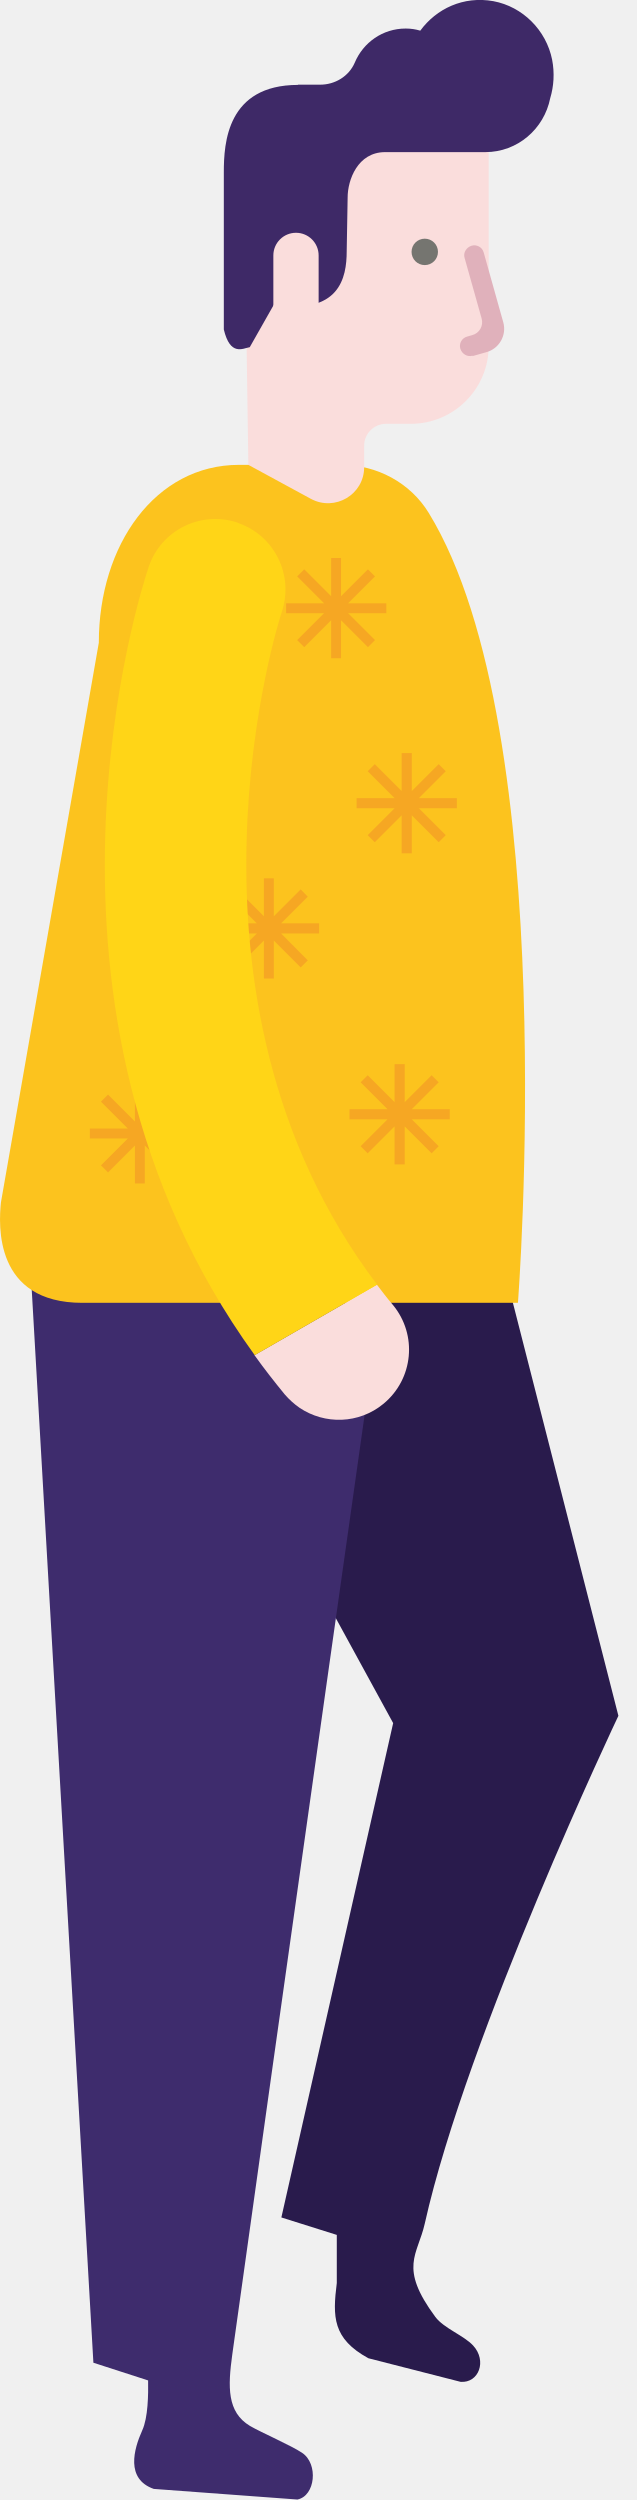
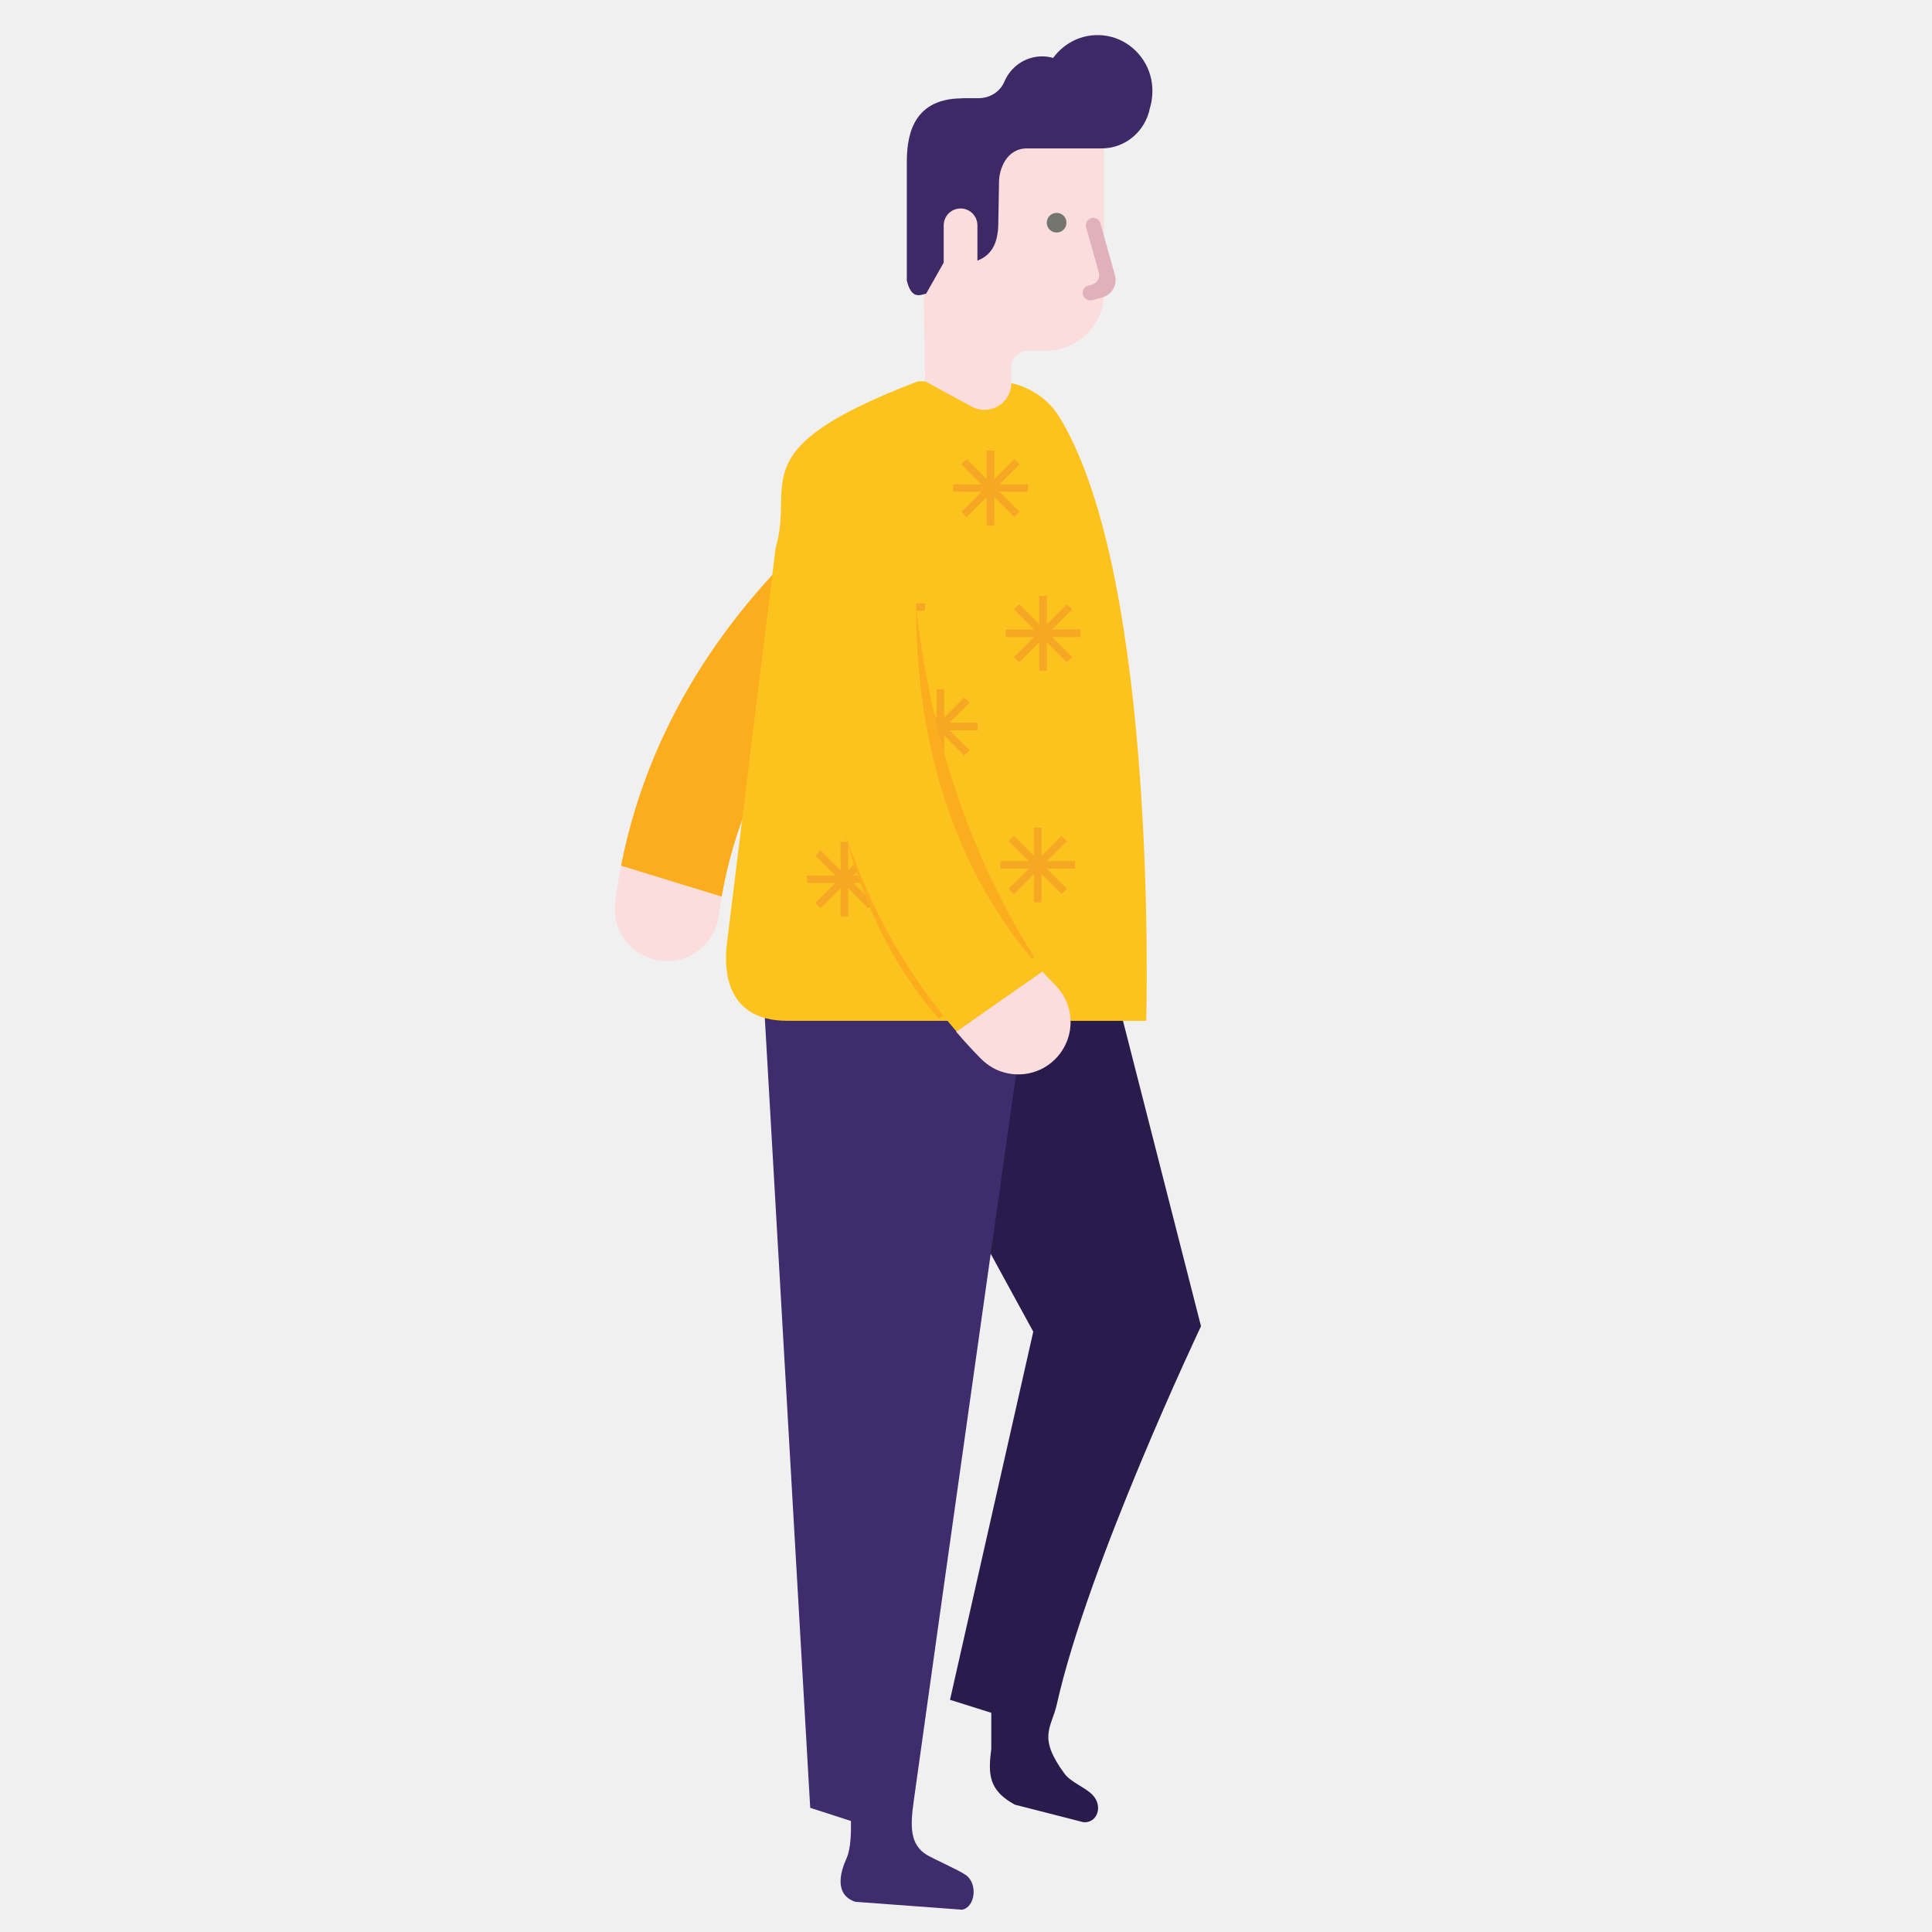
- <svg xmlns="http://www.w3.org/2000/svg" width="27" height="106" viewBox="0 0 27 106" fill="none">
-   <g clip-path="url(#clip0_134_916)">
-     <path d="M21.19 53.03L5.17 52.01L16.67 73.06L11.93 94.02L14.28 94.76V96.8C14.1 98.23 14.1 99.16 15.62 99.99L19.53 100.99C20.3 101.05 20.66 100.1 20.06 99.45C19.66 99.02 18.82 98.72 18.46 98.24C16.89 96.12 17.71 95.62 18.01 94.28C19.8 86.27 26.22 72.75 26.22 72.75L21.18 53.02L21.19 53.03Z" fill="#291B4C" />
-     <path d="M16.73 51.09L1.16 51.46L3.96 100.18L6.28 100.93C6.29 101.52 6.28 102.51 6.03 103.05C5.67 103.85 5.32 105.11 6.52 105.53L12.61 105.98C13.37 105.83 13.51 104.47 12.81 104C12.35 103.69 11.08 103.14 10.6 102.86C9.62 102.27 9.66 101.2 9.85 99.82C11.23 89.85 16.72 51.08 16.72 51.08L16.73 51.09Z" fill="#3E2C6D" />
-     <path d="M21.96 55.24H3.49C-0.25 55.24 -0.06 51.94 0.04 50.98L4.19 27.25C4.19 23.09 6.6 19.71 10.13 19.71H14.48C15.98 19.71 17.4 20.47 18.18 21.75C23.85 31.01 21.96 55.24 21.96 55.24Z" fill="#FCC31E" />
-     <path d="M10.33 5.37H20.72V14.67C20.72 16.49 19.24 17.97 17.42 17.97H16.37C15.86 17.97 15.44 18.38 15.44 18.9V19.81C15.44 20.97 14.2 21.7 13.18 21.15L10.53 19.71L10.32 5.37H10.33Z" fill="#FADDDC" />
-     <path d="M20.03 15.1L20.63 14.93C21.17 14.78 21.49 14.21 21.34 13.67L20.51 10.71C20.45 10.48 20.21 10.35 19.99 10.42C19.77 10.49 19.63 10.72 19.7 10.94L20.42 13.5C20.51 13.81 20.33 14.13 20.02 14.21L19.81 14.27C19.58 14.33 19.45 14.57 19.52 14.79C19.59 15.01 19.82 15.15 20.04 15.08L20.03 15.1Z" fill="#E0B1BB" />
-     <path d="M12.62 3.59H13.58C14.2 3.59 14.79 3.24 15.04 2.66C15.4 1.8 16.23 1.21 17.2 1.21C17.42 1.21 17.62 1.24 17.82 1.3C18.5 0.37 19.65 -0.18 20.92 0.05C22.16 0.28 23.16 1.28 23.41 2.53C23.52 3.1 23.48 3.66 23.33 4.16C23.07 5.47 21.94 6.45 20.58 6.45H16.33C15.16 6.45 14.74 7.64 14.74 8.37L14.7 10.65C14.7 11.79 14.39 13.36 11.61 12.92L10.59 14.72C10.28 14.78 9.76 15.1 9.49 13.97V8.95V7.3C9.49 6.06 9.63 3.6 12.64 3.6L12.62 3.59Z" fill="#3E2967" />
-     <path d="M18.57 10.68C18.57 10.99 18.32 11.24 18.01 11.24C17.7 11.24 17.45 10.99 17.45 10.68C17.45 10.37 17.7 10.12 18.01 10.12C18.32 10.12 18.57 10.37 18.57 10.68Z" fill="#757570" />
-     <path d="M15.12 33.84H16.73L15.59 32.7L15.89 32.4L17.03 33.54V31.93H17.46V33.54L18.6 32.4L18.9 32.7L17.76 33.84H19.37V34.27H17.76L18.9 35.41L18.6 35.71L17.46 34.57V36.18H17.03V34.57L15.89 35.71L15.59 35.41L16.73 34.27H15.12V33.84Z" fill="#F6A723" />
-     <path d="M6.28 32.35H7.89L6.75 31.21L7.05 30.91L8.19 32.05V30.44H8.61V32.05L9.75 30.91L10.05 31.21L8.91 32.35H10.52V32.77H8.91L10.05 33.91L9.75 34.21L8.61 33.07V34.69H8.19V33.07L7.05 34.21L6.75 33.91L7.89 32.77H6.28V32.35Z" fill="#F6A723" />
-     <path d="M12.13 25.58H13.74L12.6 24.44L12.9 24.14L14.04 25.28V23.66H14.46V25.28L15.6 24.14L15.9 24.44L14.76 25.58H16.38V26H14.76L15.9 27.14L15.6 27.44L14.46 26.3V27.91H14.04V26.3L12.9 27.44L12.6 27.14L13.74 26H12.13V25.58Z" fill="#F6A723" />
-     <path d="M9.28 39.15H10.89L9.75 38.02L10.05 37.71L11.19 38.85V37.24H11.61V38.85L12.75 37.71L13.05 38.02L11.92 39.15H13.53V39.58H11.92L13.05 40.72L12.75 41.02L11.61 39.88V41.49H11.19V39.88L10.05 41.02L9.75 40.72L10.89 39.58H9.28V39.15Z" fill="#F6A723" />
-     <path d="M14.82 47.03H16.43L15.29 45.89L15.59 45.59L16.73 46.73V45.12H17.16V46.73L18.3 45.59L18.6 45.89L17.46 47.03H19.07V47.46H17.46L18.6 48.6L18.3 48.9L17.16 47.76V49.37H16.73V47.76L15.59 48.9L15.29 48.6L16.43 47.46H14.82V47.03Z" fill="#F6A723" />
-     <path d="M3.81 47.85H5.42L4.28 46.71L4.58 46.41L5.72 47.55V45.94H6.14V47.55L7.28 46.41L7.58 46.71L6.44 47.85H8.06V48.27H6.44L7.58 49.41L7.28 49.71L6.14 48.57V50.18H5.72V48.57L4.58 49.71L4.28 49.41L5.42 48.27H3.81V47.85Z" fill="#F6A723" />
-     <path d="M13.51 10.83C13.51 10.3 13.08 9.87 12.55 9.87C12.02 9.87 11.59 10.3 11.59 10.83V12.92C11.59 13.45 12.02 13.88 12.55 13.88C13.08 13.88 13.51 13.45 13.51 12.92V10.83Z" fill="#FADDDC" />
-     <path d="M16.66 55.33C17.71 56.6 17.53 58.47 16.26 59.52C15.22 60.38 13.77 60.41 12.7 59.69C12.47 59.53 12.26 59.34 12.07 59.12C11.62 58.57 11.19 58.02 10.79 57.46L15.98 54.47C16.2 54.76 16.42 55.05 16.66 55.33Z" fill="#FADDDC" />
-     <path d="M10.08 22.17C11.63 22.69 12.47 24.38 11.95 25.94C11.89 26.1 6.68 42.17 15.99 54.47L10.8 57.46C0.15 42.73 6.04 24.81 6.31 24.02C6.84 22.47 8.52 21.64 10.08 22.16V22.17Z" fill="#FFD517" />
+ <svg xmlns="http://www.w3.org/2000/svg" width="110" height="110" viewBox="0 0 110 110" fill="none">
+   <g clip-path="url(#clip0_1206_3417)">
+     <path d="M60.69 56.85C61.74 58.12 61.56 59.99 60.29 61.04C59.25 61.9 57.8 61.93 56.73 61.21C56.5 61.05 56.29 60.86 56.1 60.64C55.65 60.09 55.22 59.54 54.82 58.98L60.01 55.99C60.23 56.28 60.45 56.57 60.69 56.85Z" fill="#FADDDC" />
+     <path d="M63.35 55.79L47.33 54.77L58.83 75.82L54.09 96.78L56.44 97.52V99.56C56.26 100.99 56.26 101.92 57.78 102.75L61.69 103.75C62.46 103.81 62.82 102.86 62.22 102.21C61.82 101.78 60.98 101.48 60.62 101C59.05 98.88 59.87 98.38 60.17 97.04C61.96 89.03 68.38 75.51 68.38 75.51L63.34 55.78L63.35 55.79Z" fill="#291B4C" />
+     <path d="M58.9 53.84L43.33 54.21L46.13 102.93L48.45 103.68C48.46 104.27 48.45 105.26 48.2 105.8C47.84 106.6 47.49 107.86 48.69 108.28L54.78 108.73C55.54 108.58 55.68 107.22 54.98 106.75C54.52 106.44 53.25 105.89 52.77 105.61C51.79 105.02 51.83 103.95 52.02 102.57C53.4 92.6 58.89 53.83 58.89 53.83L58.9 53.84Z" fill="#3E2C6D" />
+     <path d="M40.92 52.13C40.71 53.76 39.21 54.91 37.59 54.69C36.25 54.52 35.24 53.48 35.04 52.21C35 51.93 34.99 51.65 35.03 51.36C35.12 50.65 35.24 49.96 35.37 49.29L41.1 51.05C41.04 51.41 40.98 51.77 40.93 52.14L40.92 52.13Z" fill="#FADDDC" />
+     <path d="M60.68 24.69C61.36 26.18 60.69 27.95 59.2 28.63C59.04 28.7 43.74 35.85 41.09 51.05L35.36 49.29C38.86 31.47 55.99 23.55 56.74 23.21C58.24 22.54 59.99 23.21 60.67 24.7L60.68 24.69Z" fill="#FCAD1E" />
+     <path d="M65.26 58.12H44.82C41.09 58.12 41.28 54.82 41.37 53.86L44.16 31.2C45.29 27.44 42.07 25.6 52.27 21.71H56.62C58.12 21.71 59.54 22.47 60.32 23.75C65.99 33.01 65.26 58.12 65.26 58.12Z" fill="#FCC31E" />
+     <path d="M52.47 7.37H62.86V16.67C62.86 18.49 61.38 19.97 59.56 19.97H58.51C58 19.97 57.58 20.38 57.58 20.9V21.81C57.58 22.97 56.34 23.7 55.32 23.15L52.67 21.71L52.46 7.37H52.47Z" fill="#FADDDC" />
+     <path d="M62.17 17.1L62.77 16.93C63.31 16.78 63.63 16.21 63.48 15.67L62.65 12.71C62.59 12.48 62.35 12.35 62.13 12.42C61.91 12.49 61.77 12.72 61.84 12.94L62.56 15.5C62.65 15.81 62.47 16.13 62.16 16.21L61.95 16.27C61.72 16.33 61.59 16.57 61.66 16.79C61.73 17.01 61.96 17.15 62.18 17.08L62.17 17.1Z" fill="#E0B1BB" />
+     <path d="M54.76 5.59H55.72C56.34 5.59 56.93 5.24 57.18 4.66C57.54 3.8 58.37 3.21 59.34 3.21C59.56 3.21 59.76 3.24 59.96 3.3C60.64 2.37 61.79 1.82 63.06 2.05C64.3 2.28 65.3 3.28 65.55 4.53C65.66 5.1 65.62 5.66 65.47 6.16C65.21 7.47 64.08 8.45 62.72 8.45H58.47C57.3 8.45 56.88 9.64 56.88 10.37L56.84 12.65C56.84 13.79 56.53 15.36 53.75 14.92L52.73 16.72C52.42 16.78 51.9 17.1 51.63 15.97V10.95V9.3C51.63 8.06 51.77 5.6 54.78 5.6L54.76 5.59Z" fill="#3E2967" />
+     <path d="M60.72 12.68C60.72 12.99 60.47 13.24 60.16 13.24C59.85 13.24 59.6 12.99 59.6 12.68C59.6 12.37 59.85 12.12 60.16 12.12C60.47 12.12 60.72 12.37 60.72 12.68Z" fill="#757570" />
+     <path d="M57.26 35.84H58.87L57.73 34.7L58.03 34.4L59.17 35.54V33.93H59.6V35.54L60.74 34.4L61.04 34.7L59.9 35.84H61.51V36.27H59.9L61.04 37.41L60.74 37.71L59.6 36.57V38.18H59.17V36.57L58.03 37.71L57.73 37.41L58.87 36.27H57.26V35.84Z" fill="#F6A723" />
+     <path d="M48.42 34.35H50.03L48.89 33.21L49.19 32.91L50.33 34.05V32.44H50.75V34.05L51.89 32.91L52.2 33.21L51.06 34.35H52.67V34.77H51.06L52.2 35.91L51.89 36.21L50.75 35.07V36.69H50.33V35.07L49.19 36.21L48.89 35.91L50.03 34.77H48.42V34.35Z" fill="#F6A723" />
+     <path d="M54.27 27.58H55.88L54.74 26.44L55.04 26.14L56.18 27.28V25.66H56.61V27.28L57.75 26.14L58.05 26.44L56.91 27.58H58.52V28H56.91L58.05 29.14L57.75 29.44L56.61 28.3V29.91H56.18V28.3L55.04 29.44L54.74 29.14L55.88 28H54.27V27.58Z" fill="#F6A723" />
+     <path d="M51.42 41.15H53.03L51.89 40.02L52.19 39.71L53.33 40.85V39.24H53.76V40.85L54.9 39.71L55.2 40.02L54.06 41.15H55.67V41.58H54.06L55.2 42.72L54.9 43.02L53.76 41.88V43.49H53.33V41.88L52.19 43.02L51.89 42.72L53.03 41.58H51.42V41.15Z" fill="#F6A723" />
+     <path d="M56.96 49.03H58.57L57.43 47.89L57.73 47.59L58.87 48.73V47.12H59.3V48.73L60.44 47.59L60.74 47.89L59.6 49.03H61.21V49.46H59.6L60.74 50.6L60.44 50.9L59.3 49.76V51.37H58.87V49.76L57.73 50.9L57.43 50.6L58.57 49.46H56.96V49.03Z" fill="#F6A723" />
+     <path d="M45.95 49.85H47.56L46.42 48.71L46.72 48.41L47.86 49.55V47.94H48.29V49.55L49.43 48.41L49.73 48.71L48.59 49.85H50.2V50.27H48.59L49.73 51.41L49.43 51.71L48.29 50.57V52.18H47.86V50.57L46.72 51.71L46.42 51.41L47.56 50.27H45.95V49.85Z" fill="#F6A723" />
+     <path d="M55.65 12.83C55.65 12.3 55.22 11.87 54.69 11.87C54.16 11.87 53.73 12.3 53.73 12.83V14.92C53.73 15.45 54.16 15.88 54.69 15.88C55.22 15.88 55.65 15.45 55.65 14.92V12.83Z" fill="#FADDDC" />
+     <path d="M50.94 24.14C52.15 24.97 52.4 25.22 52.01 26.82C51.97 26.99 50.57 41.36 58.89 54.5L53.45 58C43.32 46.47 47.92 26.37 48.11 25.57C48.5 23.98 49.58 23.21 50.93 24.14H50.94Z" fill="#FCAD1E" />
+     <path d="M60.1 56.11C61.25 57.28 61.24 59.16 60.06 60.32C59.1 61.27 57.65 61.42 56.53 60.8C56.29 60.66 56.06 60.49 55.85 60.28C55.35 59.77 54.88 59.26 54.43 58.73L59.34 55.3C59.58 55.57 59.83 55.84 60.09 56.1L60.1 56.11Z" fill="#FADDDC" />
+     <path d="M50.69 23.63C52.28 24.02 53.26 25.63 52.88 27.22C52.84 27.39 49.03 43.84 59.37 55.3L54.46 58.73C42.58 44.99 46.9 26.62 47.1 25.82C47.49 24.23 49.1 23.25 50.69 23.64V23.63Z" fill="#FCC31E" />
  </g>
  <defs>
-     <clipPath id="clip0_134_916">
-       <rect width="26.23" height="105.99" fill="white" />
+     <clipPath id="clip0_1206_3417">
+       <rect width="33.39" height="106.74" fill="white" transform="translate(35 2)" />
    </clipPath>
  </defs>
</svg>
